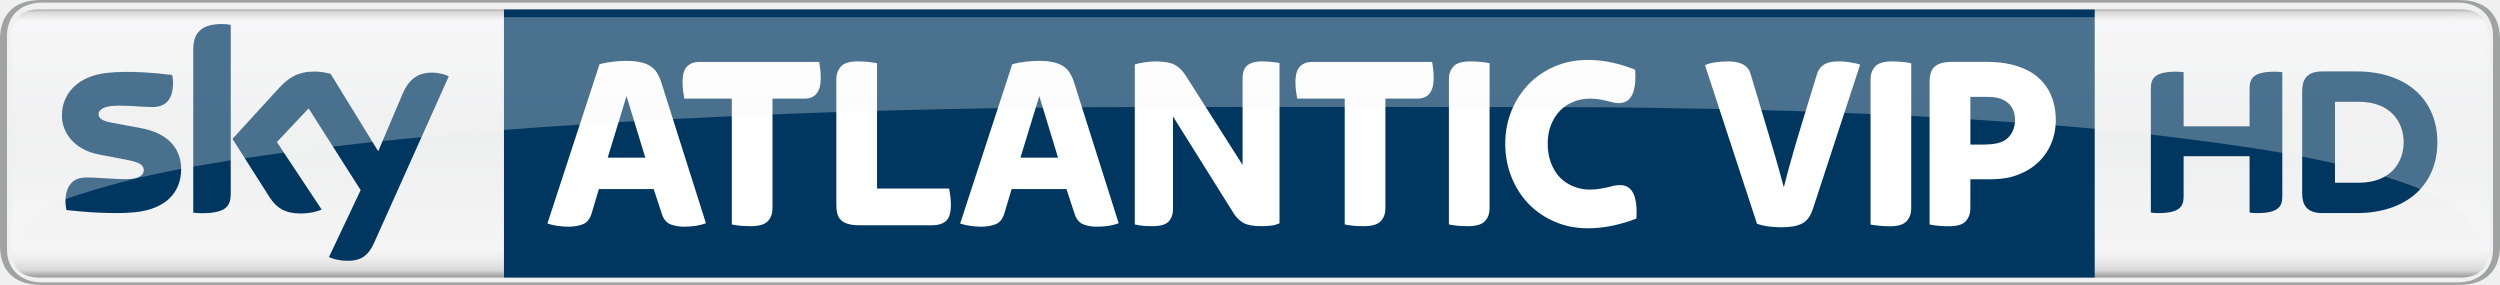
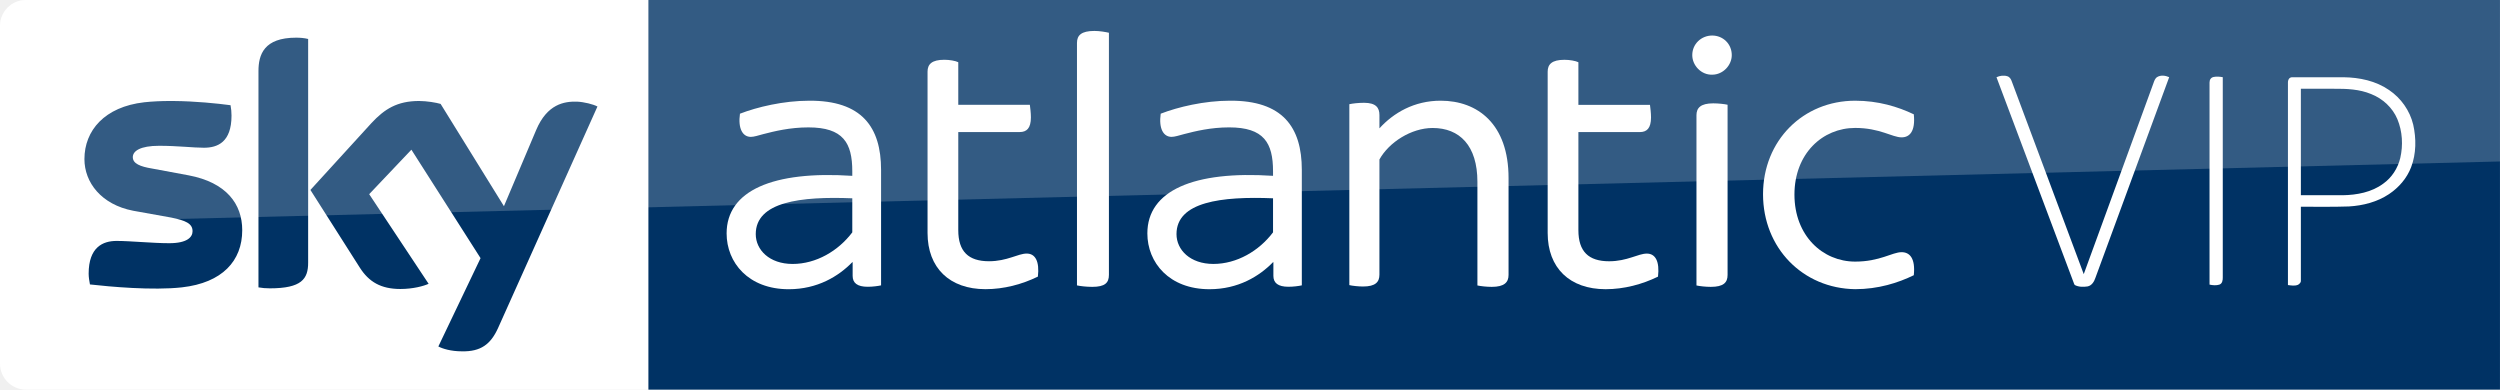
- <svg xmlns="http://www.w3.org/2000/svg" height="81.562" width="715.669" version="1.1" viewBox="0 0 189.354 21.58" id="svg72">
-   <defs id="defs36">
-     <linearGradient id="b" gradientUnits="userSpaceOnUse" gradientTransform="matrix(0,20.646,20.646,0,79.374,0.5299348)" x1="0" x2="1" y1="0" y2="0">
-       <stop stop-color="#888685" offset="0" id="stop2" />
-       <stop stop-color="#d9d9da" offset=".02" id="stop4" />
-       <stop stop-color="#f5f5f6" offset=".052" id="stop6" />
-       <stop stop-color="#eeefef" offset=".488" id="stop8" />
-       <stop stop-color="#f5f5f6" offset=".895" id="stop10" />
-       <stop stop-color="#ebebec" offset=".929" id="stop12" />
-       <stop stop-color="#d9d9da" offset=".964" id="stop14" />
-       <stop stop-color="#888685" offset="1" id="stop16" />
-     </linearGradient>
-     <linearGradient id="a" gradientUnits="userSpaceOnUse" gradientTransform="matrix(0,20.646,18.183,0,94.965,0.5299348)" x1="0" x2="1" y1="0" y2="0">
-       <stop stop-color="#b4b2b1" offset="0" id="stop19" />
-       <stop stop-color="#e8e8e9" offset=".02" id="stop21" />
-       <stop stop-color="#f9f9fa" offset=".052" id="stop23" />
-       <stop stop-color="#f5f5f5" offset=".488" id="stop25" />
-       <stop stop-color="#f9f9fa" offset=".895" id="stop27" />
-       <stop stop-color="#f4f3f4" offset=".929" id="stop29" />
-       <stop stop-color="#e8e8e9" offset=".964" id="stop31" />
-       <stop stop-color="#b4b2b1" offset="1" id="stop33" />
-     </linearGradient>
-   </defs>
-   <path style="fill:url(#b)" id="path38" d="m 2.969,0.71 c -1.603,0 -2.171,0.94 -2.171,2.52 V 18.5 c 0,1.57 0.568,2.52 2.171,2.52 h 183.414 c 1.602,0 2.171,-0.95 2.171,-2.52 V 3.23 c 0,-1.58 -0.569,-2.52 -2.169,-2.52 z" />
-   <g id="g48" transform="translate(68.797,-145.6001)">
-     <path style="fill:#003761" id="path40" d="M 89.859,146.32 H -30.626 v 20.3 H 89.859 Z" />
-     <path style="fill:#003761" id="path42" d="m 101.59,155.17 v -2.87 c 0,-0.78 0.31,-1.27 1.914,-1.27 0.198,0 0.367,0.01 0.565,0.04 v 9.41 c 0,0.77 -0.311,1.26 -1.917,1.26 -0.196,0 -0.367,-0.01 -0.562,-0.04 v -4.27 h -4.996 v 3.05 c 0,0.77 -0.311,1.26 -1.918,1.26 -0.195,0 -0.364,-0.01 -0.564,-0.04 v -9.4 c 0,-0.78 0.31,-1.27 1.917,-1.27 0.198,0 0.367,0.01 0.565,0.04 v 4.1 h 4.996 m 14.224,1.2 c 0,-3.19 -2.299,-5.36 -6.109,-5.36 h -2.591 c -1.243,0 -1.54,0.65 -1.54,1.52 v 7.71 c 0,0.83 0.297,1.5 1.54,1.5 h 2.591 c 3.81,0 6.109,-2.17 6.109,-5.37 m -7.756,3.07 v -6.13 h 1.791 c 2.497,0 3.412,1.61 3.412,3.06 0,1.46 -0.915,3.07 -3.412,3.07 h -1.791" />
-     <path style="fill:#ffffff" id="path44" d="m -22.769,157.54 h 2.847 l -1.42,-4.66 -1.427,4.66 m -2.969,5.23 c -0.241,0 -0.517,-0.02 -0.827,-0.06 -0.31,-0.05 -0.569,-0.11 -0.771,-0.18 l 3.949,-12.07 c 0.343,-0.09 0.69,-0.15 1.04,-0.19 0.349,-0.04 0.67,-0.06 0.962,-0.06 0.42,0 0.78,0.03 1.079,0.1 0.299,0.06 0.551,0.16 0.753,0.29 0.204,0.12 0.373,0.29 0.505,0.5 0.135,0.21 0.245,0.45 0.335,0.73 l 3.385,10.68 c -0.216,0.08 -0.476,0.15 -0.78,0.2 -0.306,0.04 -0.604,0.06 -0.894,0.06 -0.331,0 -0.652,-0.05 -0.962,-0.16 -0.31,-0.11 -0.537,-0.35 -0.677,-0.73 l -0.647,-1.96 h -4.149 l -0.55,1.85 c -0.14,0.44 -0.374,0.72 -0.704,0.83 -0.33,0.12 -0.679,0.17 -1.047,0.17" />
-     <path style="fill:#003761" id="path46" d="m -55.077,158.41 c 0,1.74 -1.137,3.01 -3.446,3.26 -1.672,0.18 -4.092,-0.03 -5.241,-0.16 -0.042,-0.19 -0.076,-0.42 -0.076,-0.6 0,-1.53 0.823,-1.87 1.591,-1.87 0.8,0 2.061,0.13 2.998,0.13 1.03,0 1.344,-0.34 1.344,-0.68 0,-0.43 -0.416,-0.61 -1.216,-0.77 l -2.189,-0.42 c -1.822,-0.35 -2.795,-1.61 -2.795,-2.95 0,-1.62 1.152,-2.98 3.416,-3.23 1.71,-0.19 3.793,0.02 4.935,0.16 0.043,0.2 0.065,0.38 0.065,0.59 0,1.51 -0.8,1.84 -1.571,1.84 -0.591,0 -1.51,-0.11 -2.56,-0.11 -1.067,0 -1.51,0.29 -1.51,0.65 0,0.38 0.423,0.54 1.09,0.66 l 2.095,0.39 c 2.148,0.39 3.07,1.61 3.07,3.11 m 3.755,1.87 c 0,0.93 -0.366,1.47 -2.184,1.47 -0.243,0 -0.454,-0.02 -0.654,-0.04 v -12.37 c 0,-0.94 0.319,-1.92 2.157,-1.92 0.232,0 0.466,0.02 0.681,0.07 v 12.79 m 7.442,4.79 c 0.238,0.12 0.728,0.27 1.344,0.28 1.056,0.03 1.634,-0.38 2.061,-1.33 l 5.67,-12.64 c -0.234,-0.13 -0.751,-0.27 -1.175,-0.28 -0.729,-0.01 -1.708,0.13 -2.333,1.63 l -1.836,4.33 -3.603,-5.86 c -0.232,-0.08 -0.798,-0.18 -1.216,-0.18 -1.268,0 -1.98,0.47 -2.717,1.27 l -3.502,3.83 2.816,4.43 c 0.522,0.81 1.207,1.22 2.32,1.22 0.73,0 1.335,-0.16 1.616,-0.3 l -3.39,-5.11 2.403,-2.55 3.942,6.19 -2.4,5.07" />
+ <svg xmlns="http://www.w3.org/2000/svg" width="4277.348" height="666.662" version="1.1" viewBox="0 0 4277.416 666.66" id="svg22">
+   <defs id="defs26" />
+   <path style="fill:#ffffff;stroke-width:5.556" d="M 43.889,0.004 C 19.445,0.004 0.002,20.561 0.002,43.895 V 622.215 c 0,24.444 20,44.445 44.443,44.445 l 4980.408,0.002 c 24.444,0 44.443,-19.999 44.443,-44.443 l 0,-578.33 C 5069.299,20.555 5049.854,0 5025.41,0 Z" transform="matrix(1.000016,0,0,1.000016,0,-0.00630937)" id="path4" />
+   <path d="M 1109.401,-0.001 H 4277.372 V 666.667 H 1109.401 Z" id="path2" style="fill:#003264;fill-opacity:1;stroke-width:5.556" />
+   <path d="m 506.671,64.443 c -55,0 -64.443,28.889 -64.443,57.223 v 370 c 6.111,1.111 12.221,1.666 19.443,1.666 54.444,0 65.557,-16.111 65.557,-43.889 V 66.663 c -6.667,-1.667 -13.89,-2.223 -20.557,-2.223 z m 210.56,108.33 c -37.778,0 -59.444,13.888 -81.666,37.777 l -104.45,114.45 84.445,132.78 c 15.556,24.444 36.11,36.666 69.443,36.666 21.667,0 40.001,-5 48.334,-8.889 l -101.67,-153.33 72.221,-76.111 118.33,185.56 -72.223,151.11 c 7.222,3.889 21.668,8.334 40.557,8.334 31.667,0.555 48.888,-11.667 61.666,-40 l 170,-378.89 c -7.222,-3.889 -22.778,-7.777 -35,-8.332 -21.667,-0.555 -51.111,3.889 -70,48.889 l -55,130 -108.33,-175 c -7.222,-2.222 -23.888,-5 -36.666,-5 z m -426.84,0.01 c -14.891,0.047 -29.739,0.694 -43.715,2.213 -67.778,7.778 -102.22,48.332 -102.22,97.221 0,40 28.888,77.778 83.332,88.334 l 65,11.666 c 24.444,5 36.668,10.001 36.668,23.334 0,10 -8.889,20.555 -40,20.555 -28.333,0 -66.111,-3.889 -90,-3.889 -23.333,0 -47.779,10.556 -47.779,56.111 0,5.556 1.112,12.778 2.223,18.334 34.444,3.889 107.22,10.556 157.22,5 69.444,-7.778 103.33,-45.555 103.33,-97.777 0,-45 -27.224,-81.666 -91.668,-93.889 l -62.777,-11.668 c -20,-3.333 -32.777,-8.332 -32.777,-19.443 0,-10.556 12.778,-19.445 45,-19.445 31.667,0 58.888,3.334 76.666,3.334 23.333,0 47.223,-9.444 47.223,-55 0,-6.111 -0.555,-11.666 -1.666,-17.777 -23.299,-3.056 -60.252,-6.899 -97.682,-7.197 -2.127,-0.017 -4.255,-0.022 -6.383,-0.016 z" id="path18" style="fill:#003264;fill-opacity:1;stroke-width:5.556" />
+   <g id="g4664" style="fill:#ffffff;fill-opacity:1" transform="translate(0.001,-0.00231258)">
+     <g id="g10" transform="matrix(6.006244,0,0,6.006244,-2305.278,-39.70213)" style="fill:#ffffff;fill-opacity:1">
+       <path id="path8" d="m 634.8,55 v 32.9 c -0.9,0.2 -2.4,0.4 -3.8,0.4 -3,0 -4.3,-1.1 -4.3,-3.1 v -3.9 h -0.1 c -3.9,4 -9.9,7.7 -18.1,7.7 -11.5,0 -17.7,-7.6 -17.7,-15.9 0,-12.2 13.2,-17.9 35.8,-16.4 v -1.3 c 0,-8.1 -2.6,-12.5 -12.5,-12.5 -5.3,0 -9.7,1.1 -12.8,1.9 -1.5,0.4 -2.7,0.8 -3.6,0.8 -2.3,0 -3.7,-2.3 -3.1,-6.6 4.9,-1.9 12.4,-3.7 19.7,-3.7 15,-0.1 20.5,7.5 20.5,19.7 z m -8.2,17.8 v -9.7 c -14.7,-0.6 -27.5,1 -27.5,10.2 0,4.5 3.9,8.5 10.5,8.5 6.7,0 13,-3.7 17,-9 z" style="fill:#ffffff;fill-opacity:1" />
+     </g>
+     <g id="g10-9" transform="matrix(6.006244,0,0,6.006244,-1585.394,-39.72352)" style="fill:#ffffff;fill-opacity:1">
+       <path id="path8-3" d="m 634.8,55 v 32.9 c -0.9,0.2 -2.4,0.4 -3.8,0.4 -3,0 -4.3,-1.1 -4.3,-3.1 v -3.9 h -0.1 c -3.9,4 -9.9,7.7 -18.1,7.7 -11.5,0 -17.7,-7.6 -17.7,-15.9 0,-12.2 13.2,-17.9 35.8,-16.4 v -1.3 c 0,-8.1 -2.6,-12.5 -12.5,-12.5 -5.3,0 -9.7,1.1 -12.8,1.9 -1.5,0.4 -2.7,0.8 -3.6,0.8 -2.3,0 -3.7,-2.3 -3.1,-6.6 4.9,-1.9 12.4,-3.7 19.7,-3.7 15,-0.1 20.5,7.5 20.5,19.7 z m -8.2,17.8 v -9.7 c -14.7,-0.6 -27.5,1 -27.5,10.2 0,4.5 3.9,8.5 10.5,8.5 6.7,0 13,-3.7 17,-9 z" style="fill:#ffffff;fill-opacity:1" />
+     </g>
+     <g id="g10-7" transform="matrix(5.974159,0,0,5.974159,-2927.669,-48.88569)" style="fill:#ffffff;fill-opacity:1">
+       <path id="path8-38" d="m 787.3,87.4 c -4.5,2.2 -9.7,3.6 -15,3.6 C 762,91 755.7,84.9 755.7,74.9 V 28.7 c 0,-2.1 1.2,-3.4 4.8,-3.4 1.5,0 3.2,0.3 4,0.7 V 38.2 H 785 c 0.1,0.8 0.3,2.3 0.3,3.6 0,3.1 -1.2,4.2 -3.2,4.2 h -17.6 v 28.1 c 0,6.1 2.9,8.9 8.8,8.9 5.2,0 8.3,-2.2 10.8,-2.2 2.5,0 3.7,2.3 3.2,6.6" style="fill:#ffffff;fill-opacity:1" />
+     </g>
+     <g id="g10-5" transform="matrix(6.210808,0,0,6.210808,-3977.478,-68.80101)" style="fill:#ffffff;fill-opacity:1">
+       <path id="path8-1" d="M 937.1,89.7 V 22.9 c 0,-2.1 1.2,-3.3 4.8,-3.3 1.5,0 3.1,0.3 4,0.5 v 66.7 c 0,2.2 -1.1,3.3 -4.6,3.3 -1.6,0 -3.3,-0.2 -4.2,-0.4" style="fill:#ffffff;fill-opacity:1" />
+     </g>
+     <g id="g10-7-8" transform="matrix(5.974159,0,0,5.974159,-1866.663,-48.84053)" style="fill:#ffffff;fill-opacity:1">
+       <path id="path8-38-1" d="m 787.3,87.4 c -4.5,2.2 -9.7,3.6 -15,3.6 C 762,91 755.7,84.9 755.7,74.9 V 28.7 c 0,-2.1 1.2,-3.4 4.8,-3.4 1.5,0 3.2,0.3 4,0.7 V 38.2 H 785 c 0.1,0.8 0.3,2.3 0.3,3.6 0,3.1 -1.2,4.2 -3.2,4.2 h -17.6 v 28.1 c 0,6.1 2.9,8.9 8.8,8.9 5.2,0 8.3,-2.2 10.8,-2.2 2.5,0 3.7,2.3 3.2,6.6" style="fill:#ffffff;fill-opacity:1" />
+     </g>
+     <g id="g10-0" style="fill:#ffffff;fill-opacity:1" transform="matrix(5.987125,0,0,5.987125,-2205.618,-37.86075)">
+       <path id="path8-6" d="M 754,87.8 V 36.1 c 0.9,-0.2 2.6,-0.4 4.2,-0.4 3.4,0 4.4,1.4 4.4,3.5 V 43 c 4,-4.4 9.9,-7.9 17.5,-7.9 10.6,0 19.4,6.7 19.4,22.1 v 27.7 c 0,2.1 -1.2,3.4 -4.8,3.4 -1.5,0 -3.2,-0.2 -4.1,-0.4 V 58.3 c 0,-10.4 -5.1,-15.4 -12.8,-15.4 -6.1,0 -12.5,4.1 -15.2,9 v 32.9 c 0,2.1 -1.1,3.4 -4.7,3.4 -1.3,0 -3.1,-0.2 -3.9,-0.4 z" style="fill:#ffffff;fill-opacity:1" />
+     </g>
+     <g id="g10-09" style="fill:#ffffff;fill-opacity:1" transform="matrix(5.980721,0,0,5.980721,-1472.9,-36.69577)">
+       <path id="path8-5" d="m 730.4,21.9 c 0,-3.2 2.6,-5.6 5.7,-5.6 3.1,0 5.6,2.4 5.6,5.6 0,2.9 -2.5,5.6 -5.6,5.6 -3.1,0.1 -5.7,-2.6 -5.7,-5.6 z m 1.2,65.9 V 39.1 c 0,-2.1 1.2,-3.4 4.8,-3.4 1.5,0 3.2,0.2 4.1,0.4 v 48.7 c 0,2.2 -1.2,3.4 -4.8,3.4 -1.5,0 -3.2,-0.2 -4.1,-0.4 z" style="fill:#ffffff;fill-opacity:1" />
+     </g>
+     <g id="g10-2" transform="matrix(5.971428,0,0,5.971428,-833.8853,-37.29043)" style="fill:#ffffff;fill-opacity:1">
+       <path id="path8-7-9" d="m 644.8,61.9 c 0,-15.4 11.5,-26.8 26.4,-26.8 6.6,0 12.2,1.7 16.8,3.9 0.5,4.9 -1.2,6.6 -3.5,6.6 -2.7,0 -6.2,-2.7 -13.3,-2.7 -9.3,0 -17.4,7.3 -17.4,19.1 0,11.8 8.1,19.2 17.4,19.2 7.1,0 10.6,-2.7 13.3,-2.7 2.3,0 4,1.7 3.5,6.6 -4.5,2.2 -10.2,4 -16.8,4 -15,-0.2 -26.4,-11.8 -26.4,-27.2" style="fill:#ffffff;fill-opacity:1" />
+     </g>
  </g>
-   <g style="fill:#ffffff" id="g64" transform="translate(68.797,-145.6001)">
-     <path id="path50" d="m -11.924,162.73 c -0.267,0 -0.53,-0.01 -0.788,-0.03 -0.261,-0.03 -0.481,-0.06 -0.657,-0.1 v -9.53 h -3.598 c -0.025,-0.15 -0.054,-0.33 -0.085,-0.53 -0.032,-0.21 -0.047,-0.44 -0.047,-0.71 0,-0.58 0.116,-0.98 0.352,-1.21 0.234,-0.22 0.529,-0.33 0.884,-0.33 h 9.115 c 0.025,0.15 0.052,0.33 0.076,0.53 0.025,0.21 0.038,0.44 0.038,0.71 0,1.02 -0.413,1.54 -1.238,1.54 h -2.416 v 8.33 c 0,0.37 -0.115,0.69 -0.342,0.94 -0.229,0.26 -0.661,0.39 -1.295,0.39" />
-     <path id="path52" d="m -3.758,162.66 c -0.355,0 -0.645,-0.04 -0.865,-0.12 -0.223,-0.07 -0.393,-0.18 -0.515,-0.31 -0.121,-0.13 -0.202,-0.29 -0.247,-0.48 -0.045,-0.19 -0.067,-0.4 -0.067,-0.61 v -9.56 c 0,-0.36 0.115,-0.68 0.344,-0.94 0.227,-0.26 0.658,-0.39 1.294,-0.39 0.265,0 0.528,0.01 0.789,0.04 0.261,0.03 0.479,0.06 0.656,0.1 v 9.49 h 5.461 c 0.025,0.15 0.054,0.33 0.085,0.53 0.032,0.21 0.047,0.44 0.047,0.71 0,0.6 -0.124,1 -0.371,1.22 -0.247,0.21 -0.587,0.32 -1.018,0.32 h -5.594" />
-     <path id="path54" d="m 8.493,157.54 h 2.847 l -1.42,-4.66 -1.427,4.66 m -2.969,5.23 c -0.24,0 -0.517,-0.02 -0.827,-0.06 -0.31,-0.05 -0.569,-0.11 -0.771,-0.18 l 3.949,-12.07 c 0.344,-0.09 0.69,-0.15 1.041,-0.19 0.348,-0.04 0.67,-0.06 0.962,-0.06 0.421,0 0.78,0.03 1.079,0.1 0.299,0.06 0.551,0.16 0.753,0.29 0.205,0.12 0.373,0.29 0.506,0.5 0.135,0.21 0.245,0.45 0.335,0.73 l 3.384,10.68 c -0.215,0.08 -0.476,0.15 -0.78,0.2 -0.305,0.04 -0.604,0.06 -0.894,0.06 -0.33,0 -0.652,-0.05 -0.962,-0.16 -0.31,-0.11 -0.537,-0.35 -0.676,-0.73 l -0.648,-1.96 H 7.825 l -0.551,1.85 c -0.139,0.44 -0.373,0.72 -0.703,0.83 -0.33,0.12 -0.679,0.17 -1.047,0.17" />
-     <path id="path56" d="m 18.505,162.73 c -0.254,0 -0.501,-0.01 -0.742,-0.03 -0.24,-0.03 -0.445,-0.06 -0.609,-0.1 v -12.12 c 0.191,-0.06 0.439,-0.12 0.742,-0.16 0.306,-0.04 0.564,-0.07 0.78,-0.07 0.697,0 1.204,0.09 1.521,0.27 0.319,0.18 0.585,0.44 0.8,0.78 l 4.32,6.79 v -6.62 c 0,-0.17 0.023,-0.32 0.067,-0.47 0.043,-0.14 0.12,-0.27 0.227,-0.39 0.108,-0.11 0.259,-0.2 0.448,-0.26 0.191,-0.07 0.431,-0.1 0.723,-0.1 0.254,0 0.497,0.02 0.733,0.04 0.234,0.03 0.434,0.05 0.6,0.08 v 12.14 c -0.177,0.09 -0.393,0.15 -0.647,0.18 -0.254,0.03 -0.501,0.04 -0.742,0.04 -0.598,0 -1.04,-0.08 -1.333,-0.24 -0.292,-0.17 -0.532,-0.4 -0.723,-0.69 l -4.623,-7.38 v 7.06 c 0,0.35 -0.108,0.65 -0.324,0.89 -0.216,0.24 -0.622,0.36 -1.218,0.36" />
-     <path id="path58" d="m 34.499,162.73 c -0.267,0 -0.53,-0.01 -0.789,-0.03 -0.26,-0.03 -0.48,-0.06 -0.656,-0.1 v -9.53 h -3.598 c -0.025,-0.15 -0.054,-0.33 -0.085,-0.53 -0.032,-0.21 -0.048,-0.44 -0.048,-0.71 0,-0.58 0.117,-0.98 0.353,-1.21 0.234,-0.22 0.528,-0.33 0.884,-0.33 h 9.115 c 0.025,0.15 0.05,0.33 0.077,0.53 0.024,0.21 0.038,0.44 0.038,0.71 0,1.02 -0.414,1.54 -1.238,1.54 h -2.417 v 8.33 c 0,0.37 -0.114,0.69 -0.341,0.94 -0.229,0.26 -0.661,0.39 -1.295,0.39" />
-     <path id="path60" d="m 42.39,162.73 c -0.267,0 -0.53,-0.01 -0.789,-0.03 -0.26,-0.03 -0.481,-0.06 -0.656,-0.1 v -11.02 c 0,-0.36 0.112,-0.68 0.342,-0.94 0.229,-0.26 0.658,-0.39 1.294,-0.39 0.265,0 0.528,0.02 0.789,0.04 0.261,0.03 0.479,0.06 0.656,0.1 v 11.01 c 0,0.37 -0.114,0.69 -0.341,0.94 -0.23,0.26 -0.661,0.39 -1.295,0.39" />
-     <path id="path62" d="m 51.474,162.89 c -0.901,0 -1.732,-0.16 -2.492,-0.49 -0.762,-0.32 -1.423,-0.77 -1.98,-1.34 -0.557,-0.57 -0.996,-1.25 -1.313,-2.04 -0.316,-0.78 -0.476,-1.63 -0.476,-2.54 0,-0.89 0.16,-1.72 0.476,-2.5 0.317,-0.77 0.756,-1.44 1.313,-2.02 0.557,-0.57 1.218,-1.01 1.98,-1.34 0.76,-0.32 1.591,-0.48 2.492,-0.48 0.648,0 1.275,0.07 1.884,0.21 0.609,0.14 1.173,0.32 1.694,0.53 0.115,1.69 -0.298,2.53 -1.238,2.53 -0.164,0 -0.317,-0.02 -0.456,-0.06 -0.14,-0.03 -0.292,-0.07 -0.456,-0.11 -0.167,-0.04 -0.349,-0.08 -0.553,-0.11 -0.203,-0.04 -0.443,-0.06 -0.722,-0.06 -0.445,0 -0.863,0.08 -1.256,0.24 -0.393,0.16 -0.733,0.38 -1.018,0.68 -0.286,0.3 -0.51,0.66 -0.677,1.08 -0.164,0.41 -0.247,0.88 -0.247,1.41 0,0.54 0.083,1.03 0.247,1.46 0.167,0.43 0.391,0.8 0.677,1.1 0.285,0.29 0.625,0.52 1.018,0.68 0.393,0.16 0.811,0.24 1.256,0.24 0.279,0 0.526,-0.02 0.742,-0.06 0.216,-0.04 0.409,-0.08 0.58,-0.11 0.171,-0.04 0.332,-0.08 0.485,-0.12 0.153,-0.04 0.31,-0.05 0.477,-0.05 0.926,0 1.337,0.84 1.236,2.53 -0.519,0.21 -1.101,0.39 -1.742,0.53 -0.64,0.14 -1.283,0.21 -1.931,0.21" />
+   <g transform="matrix(1.000419,0,0,1.000419,3214.475,-1995.762)" id="g10-8" />
+   <g transform="matrix(1.00003,0,0,1.00003,3084.644,-1995.843)" id="g10-5-5" />
+   <g transform="matrix(1.333354,0,0,1.333354,3391.096,93.18519)" id="#ffffffff" style="fill:#ffffff;fill-opacity:1">
+     <path d="m 18.62,29.22 c 4.36,-2.09 9.57,-2.76 14.21,-1.19 2.99,1.03 4.57,3.97 5.5,6.79 l 92.26,247.05 89.35,-244.75 c 1.09,-3.01 2.06,-6.47 5,-8.22 4.67,-2.76 10.54,-1.86 15.29,0.23 l -94.64,257.42 c -1.6,4.85 -4.66,10.06 -10.1,11.1 -5.48,0.85 -11.48,0.83 -16.48,-1.85 -0.75,-1 -1.05,-2.23 -1.5,-3.37 z" id="path7" style="opacity:1;fill:#ffffff;fill-opacity:1" />
+     <path d="m 292,35.98 c 0,-3.797 1.92,-6.32 5.1,-7.07 3.9,-0.85 7.98,-0.44 11.89,0.25 V 286 c 0.09,3.54 -0.53,8.1 -4.45,9.37 -4.02,1.23 -8.48,0.86 -12.54,-0.05 z" id="path9" style="opacity:1;fill:#ffffff;fill-opacity:1" />
+     <path d="m 392.61,36.02 c 0,-4.027 2,-6.8 5.48,-6.79 h 65.9 c 20.39,0.25 41.38,4.64 58.37,16.4 15.34,10.33 26.69,26.43 31.01,44.44 4,17.92 3.92,37.16 -2.65,54.48 -5.4,14.27 -15.86,26.28 -28.48,34.69 -15.13,10.08 -33.28,14.71 -51.26,15.78 -20.58,0.72 -40.99,0.37 -61.78,0.37 v 95.64 c -0.21,1.96 -2.03,3.51 -3.64,4.5 -4.13,1.79 -8.66,0.87 -12.95,0.37 V 36.02 m 16.59,7.99 v 136.58 c 22.107,0.111 35.83,-0.01 53.76,0.04 18.14,-0.29 37.09,-3.82 51.95,-14.86 11.03,-7.81 18.73,-19.86 21.86,-32.96 3.76,-16.42 2.78,-34.09 -3.69,-49.71 -6.16,-14.84 -18.87,-26.47 -33.73,-32.31 -14.95,-6.23 -31.41,-6.91 -47.39,-6.78 -14.24,-0.01 -18.973,-0.017 -42.76,0 z" id="path11" style="opacity:1;fill:#ffffff;fill-opacity:1" />
  </g>
-   <path style="opacity:0.3;fill:url(#a)" id="path66" d="m 2.917,1.04 c -1.414,0 -1.96,0.57 -1.96,2.24 L 0.955,17.69 c 0,0.9 0.047,1.5 0.184,1.5 0.047,-0.28 0.09,-1.66 1.614,-2.93 0.526,-0.4 1.268,-0.8 2.209,-1.18 3.147,-1.08 6.141,-1.8 8.757,-2.29 0.318,-0.06 0.643,-0.12 0.916,-0.17 0.995,-0.17 1.998,-0.34 2.841,-0.48 0.367,-0.05 0.746,-0.11 1.061,-0.16 1.037,-0.15 2.085,-0.3 2.967,-0.42 1.298,-0.17 2.606,-0.33 3.708,-0.46 1.049,-0.12 2.111,-0.24 3.006,-0.34 0.263,-0.02 0.532,-0.05 0.758,-0.08 1.03,-0.1 2.071,-0.2 2.948,-0.29 4.082,-0.4 8.099,-0.71 11.987,-0.95 h 10e-4 c 0.973,-0.07 1.948,-0.13 2.939,-0.19 0.41,-0.02 0.831,-0.05 1.184,-0.07 0.966,-0.05 1.951,-0.11 2.933,-0.16 1.472,-0.08 2.958,-0.15 4.459,-0.22 1.023,-0.05 2.05,-0.09 3.084,-0.13 1.6,-0.07 3.209,-0.13 4.834,-0.18 1.073,-0.04 2.164,-0.07 3.084,-0.1 3.188,-0.08 6.426,-0.16 9.153,-0.2 0.998,-0.01 2.013,-0.03 2.867,-0.04 h 0.532 c 1.031,-0.01 2.083,-0.02 2.965,-0.03 1.389,0 2.66,-0.008 3.99,-0.01 10.209,-0.013 20.418,-0.019 30.628,1.274e-4 1.794,0.003 3.729,0.01 5.383,0.02 0.964,0.01 1.943,0.02 2.769,0.03 0.974,0.02 1.964,0.03 2.798,0.05 1.657,0.02 3.308,0.06 4.94,0.1 1.033,0.03 2.062,0.06 3.082,0.09 1.624,0.05 3.221,0.11 4.807,0.18 1.071,0.04 2.163,0.09 3.083,0.13 0.526,0.03 1.061,0.06 1.512,0.08 1.172,0.06 2.367,0.13 3.375,0.19 3.573,0.23 7.235,0.49 10.341,0.77 v 0.01 c 1.459,0.13 2.874,0.27 4.254,0.43 3.418,0.41 6.946,0.86 9.956,1.39 1.344,0.24 2.733,0.52 3.991,0.8 1.375,0.31 2.638,0.64 3.779,0.99 0.925,0.3 1.885,0.62 2.682,0.95 1.153,0.58 2.415,1.14 3.286,1.94 1.377,1.36 1.564,2.65 1.613,2.93 0.135,0 0.187,-0.6 0.187,-1.5 l -0.007,-14.41 c 0,-1.67 -0.541,-2.24 -1.957,-2.24 -0.479,0 -0.958,0.26 -1.596,0.26 H 4.509 C 3.874,1.3 3.396,1.04 2.917,1.04 Z" />
-   <path style="fill:#a1a2a2" id="path68" d="m 186.252,21.58 c 2.376,0 3.102,-1.47 3.102,-2.95 V 2.96 c 0,-1.48 -0.726,-2.96 -3.102,-2.96 H 3.098 C 0.723,-6.5147621e-5 0,1.48 0,2.96 V 18.63 c 0,1.48 0.723,2.95 3.101,2.95 H 186.255 M 3.211,21.39 c -1.602,0 -2.683,-0.95 -2.683,-2.52 V 2.72 c 0,-1.57 1.081,-2.52 2.683,-2.52 h 182.934 c 1.597,0 2.681,0.95 2.681,2.52 V 18.87 c 0,1.57 -1.084,2.52 -2.684,2.52 H 3.208" />
-   <g id="g4662" transform="matrix(0.1800479,0,0,0.1800479,0.00140226,16.62654)">
-     <path id="path56-2" d="m 794.914,2.843 c -1.485,0 -2.946,-0.091 -4.381,-0.228 -1.448,-0.137 -2.673,-0.319 -3.648,-0.501 v -61.203 c 0,-2.049 0.624,-3.78 1.899,-5.237 1.275,-1.457 3.657,-2.186 7.19,-2.186 1.471,0 2.933,0.091 4.381,0.228 1.448,0.137 2.655,0.319 3.643,0.546 v 61.158 c 0,2.049 -0.638,3.825 -1.899,5.237 -1.271,1.457 -3.666,2.186 -7.186,2.186" style="fill:#ffffff;fill-opacity:1;stroke-width:4.554" />
-     <path id="path748" style="fill:#ffffff;fill-opacity:1;fill-rule:nonzero;stroke:none;stroke-width:5.985" d="m 749.482,3.265 c -1.765,0 -3.525,-0.108 -5.29,-0.317 -1.759,-0.209 -3.453,-0.598 -5.075,-1.161 l -21.874,-66.716 c 1.197,-0.563 2.699,-0.97 4.5,-1.215 1.795,-0.245 3.543,-0.371 5.237,-0.371 0.916,0 1.867,0.072 2.855,0.215 0.987,0.138 1.903,0.383 2.747,0.736 0.844,0.353 1.604,0.868 2.274,1.532 0.67,0.67 1.179,1.574 1.532,2.699 l 6.793,22.622 c 1.347,4.441 2.585,8.618 3.716,12.532 1.131,3.914 2.298,8.121 3.501,12.633 0.569,-2.328 1.131,-4.512 1.7,-6.553 0.563,-2.047 1.131,-4.076 1.7,-6.08 0.563,-2.011 1.149,-4.034 1.748,-6.08 0.604,-2.041 1.257,-4.231 1.963,-6.553 l 6.793,-22.203 c 0.353,-1.197 0.862,-2.166 1.538,-2.909 0.67,-0.742 1.424,-1.305 2.274,-1.694 0.844,-0.383 1.759,-0.634 2.747,-0.736 0.987,-0.108 1.975,-0.162 2.962,-0.162 1.269,0 2.753,0.126 4.441,0.371 1.694,0.245 3.106,0.581 4.237,1.005 l -19.899,60.792 c -0.987,2.962 -2.49,4.967 -4.494,6.026 -2.011,1.059 -4.883,1.586 -8.624,1.586" />
-     <path d="m 813.915,-64.362 c 2.276,-1.895 5.414,-1.958 8.229,-1.952 h 12.939 c 5.943,-0.036 12.048,0.681 17.429,3.356 4.327,2.056 7.965,5.58 9.987,9.938 2.193,4.767 2.76,10.197 1.994,15.365 -0.81,5.399 -3.511,10.526 -7.649,14.117 -3.276,2.921 -7.369,4.77 -11.593,5.852 -5.386,1.132 -10.909,0.671 -16.367,0.761 l -0.021,12.574 c -0.018,1.965 -0.777,3.931 -2.18,5.321 -1.494,1.365 -3.604,1.691 -5.552,1.833 -3.146,0.129 -6.315,-0.104 -9.41,-0.702 l 0.003,-60.058 c 0.047,-2.263 0.347,-4.847 2.191,-6.406 m 14.961,12.763 0.003,20.075 c 2.539,0 6.164,0.093 9.081,-0.176 2.641,-0.303 5.474,-1.085 7.245,-3.211 2.292,-2.569 2.9,-6.29 2.183,-9.583 -0.479,-2.214 -1.895,-4.187 -3.827,-5.365 -2.134,-1.336 -4.705,-1.714 -7.18,-1.737 -2.501,-0.013 -5.002,-0.01 -7.504,-0.003 z" id="path7" style="opacity:1;fill:#ffffff;fill-opacity:1;stroke-width:0.259" />
+   <g transform="matrix(5.555605,0,0,5.555605,-1121.565,-0.00596263)" id="g4519">
+     <g transform="matrix(0.479999,0,0,0.479999,971.8,2.425e-4)" id="#ffffffff-8">
+       <path style="opacity:1;fill:#003264;fill-opacity:1" id="path7-5" d="m 47.72,66.75 c 4.27,-1.63 9.01,-0.77 13.3,0.33 v 50.41 H 118.98 V 73.97 c -0.2,-3.08 1.41,-6.38 4.46,-7.41 4.18,-1.36 8.64,-0.52 12.8,0.5 V 179 c 0.19,2.95 -1.68,5.81 -4.48,6.78 -4.19,1.35 -8.66,0.5 -12.78,-0.69 V 133.51 H 61.02 v 45.56 c 0.17,2.76 -1.52,5.48 -4.09,6.53 -4.28,1.62 -8.94,0.68 -13.19,-0.49 V 74.03 C 43.58,71.11 44.9,67.95 47.72,66.75 Z" />
+       <path style="opacity:1;fill:#003264;fill-opacity:1" id="path9-0" d="m 163.6,67.6 c 1.935,-1.25 4.183,-1.423 6.447,-1.407 h 20.664 c 9.42,-0.029 18.815,0.355 27.86,3.307 14.45,4.25 27.14,14.48 33.54,28.21 5.52,11.92 6.78,25.54 4.66,38.43 -2.52,15.09 -11.04,29.21 -23.67,37.96 -10.48,7.39 -23.33,11.21 -36.12,11.18 h -27.04 c -2.47,-0.06 -5.46,0.05 -7.15,-2.1 -1.87,-2.29 -1.55,-5.41 -1.57,-8.16 V 74.96 c -0.01,-2.57 0.12,-5.67 2.38,-7.36 m 14.9,14.359 v 87.541 h 18.52 c 10.64,-0.21 21.64,-3.56 29.54,-10.93 9.32,-8.38 13.81,-21.17 13.46,-33.53 0.39,-9.74 -2.69,-19.54 -8.69,-27.24 -5.52,-7 -13.5,-11.82 -22.09,-14.05 -5.145,-1.391 -10.41,-1.791 -15.703,-1.791 z" />
+     </g>
  </g>
+   <path d="m 44.445,-0.001 4980.535,0 c 24.444,0 44.449,20 44.444,44.444 V 256.663 L 63.889,380.553 C 28.333,381.664 0,411.109 0,446.664 V 44.444 C 0,20 20,-3.4257448e-4 44.444,-3.4257448e-4 Z" id="path20" style="opacity:0.2;fill:#ffffff;stroke-width:5.556" />
</svg>
